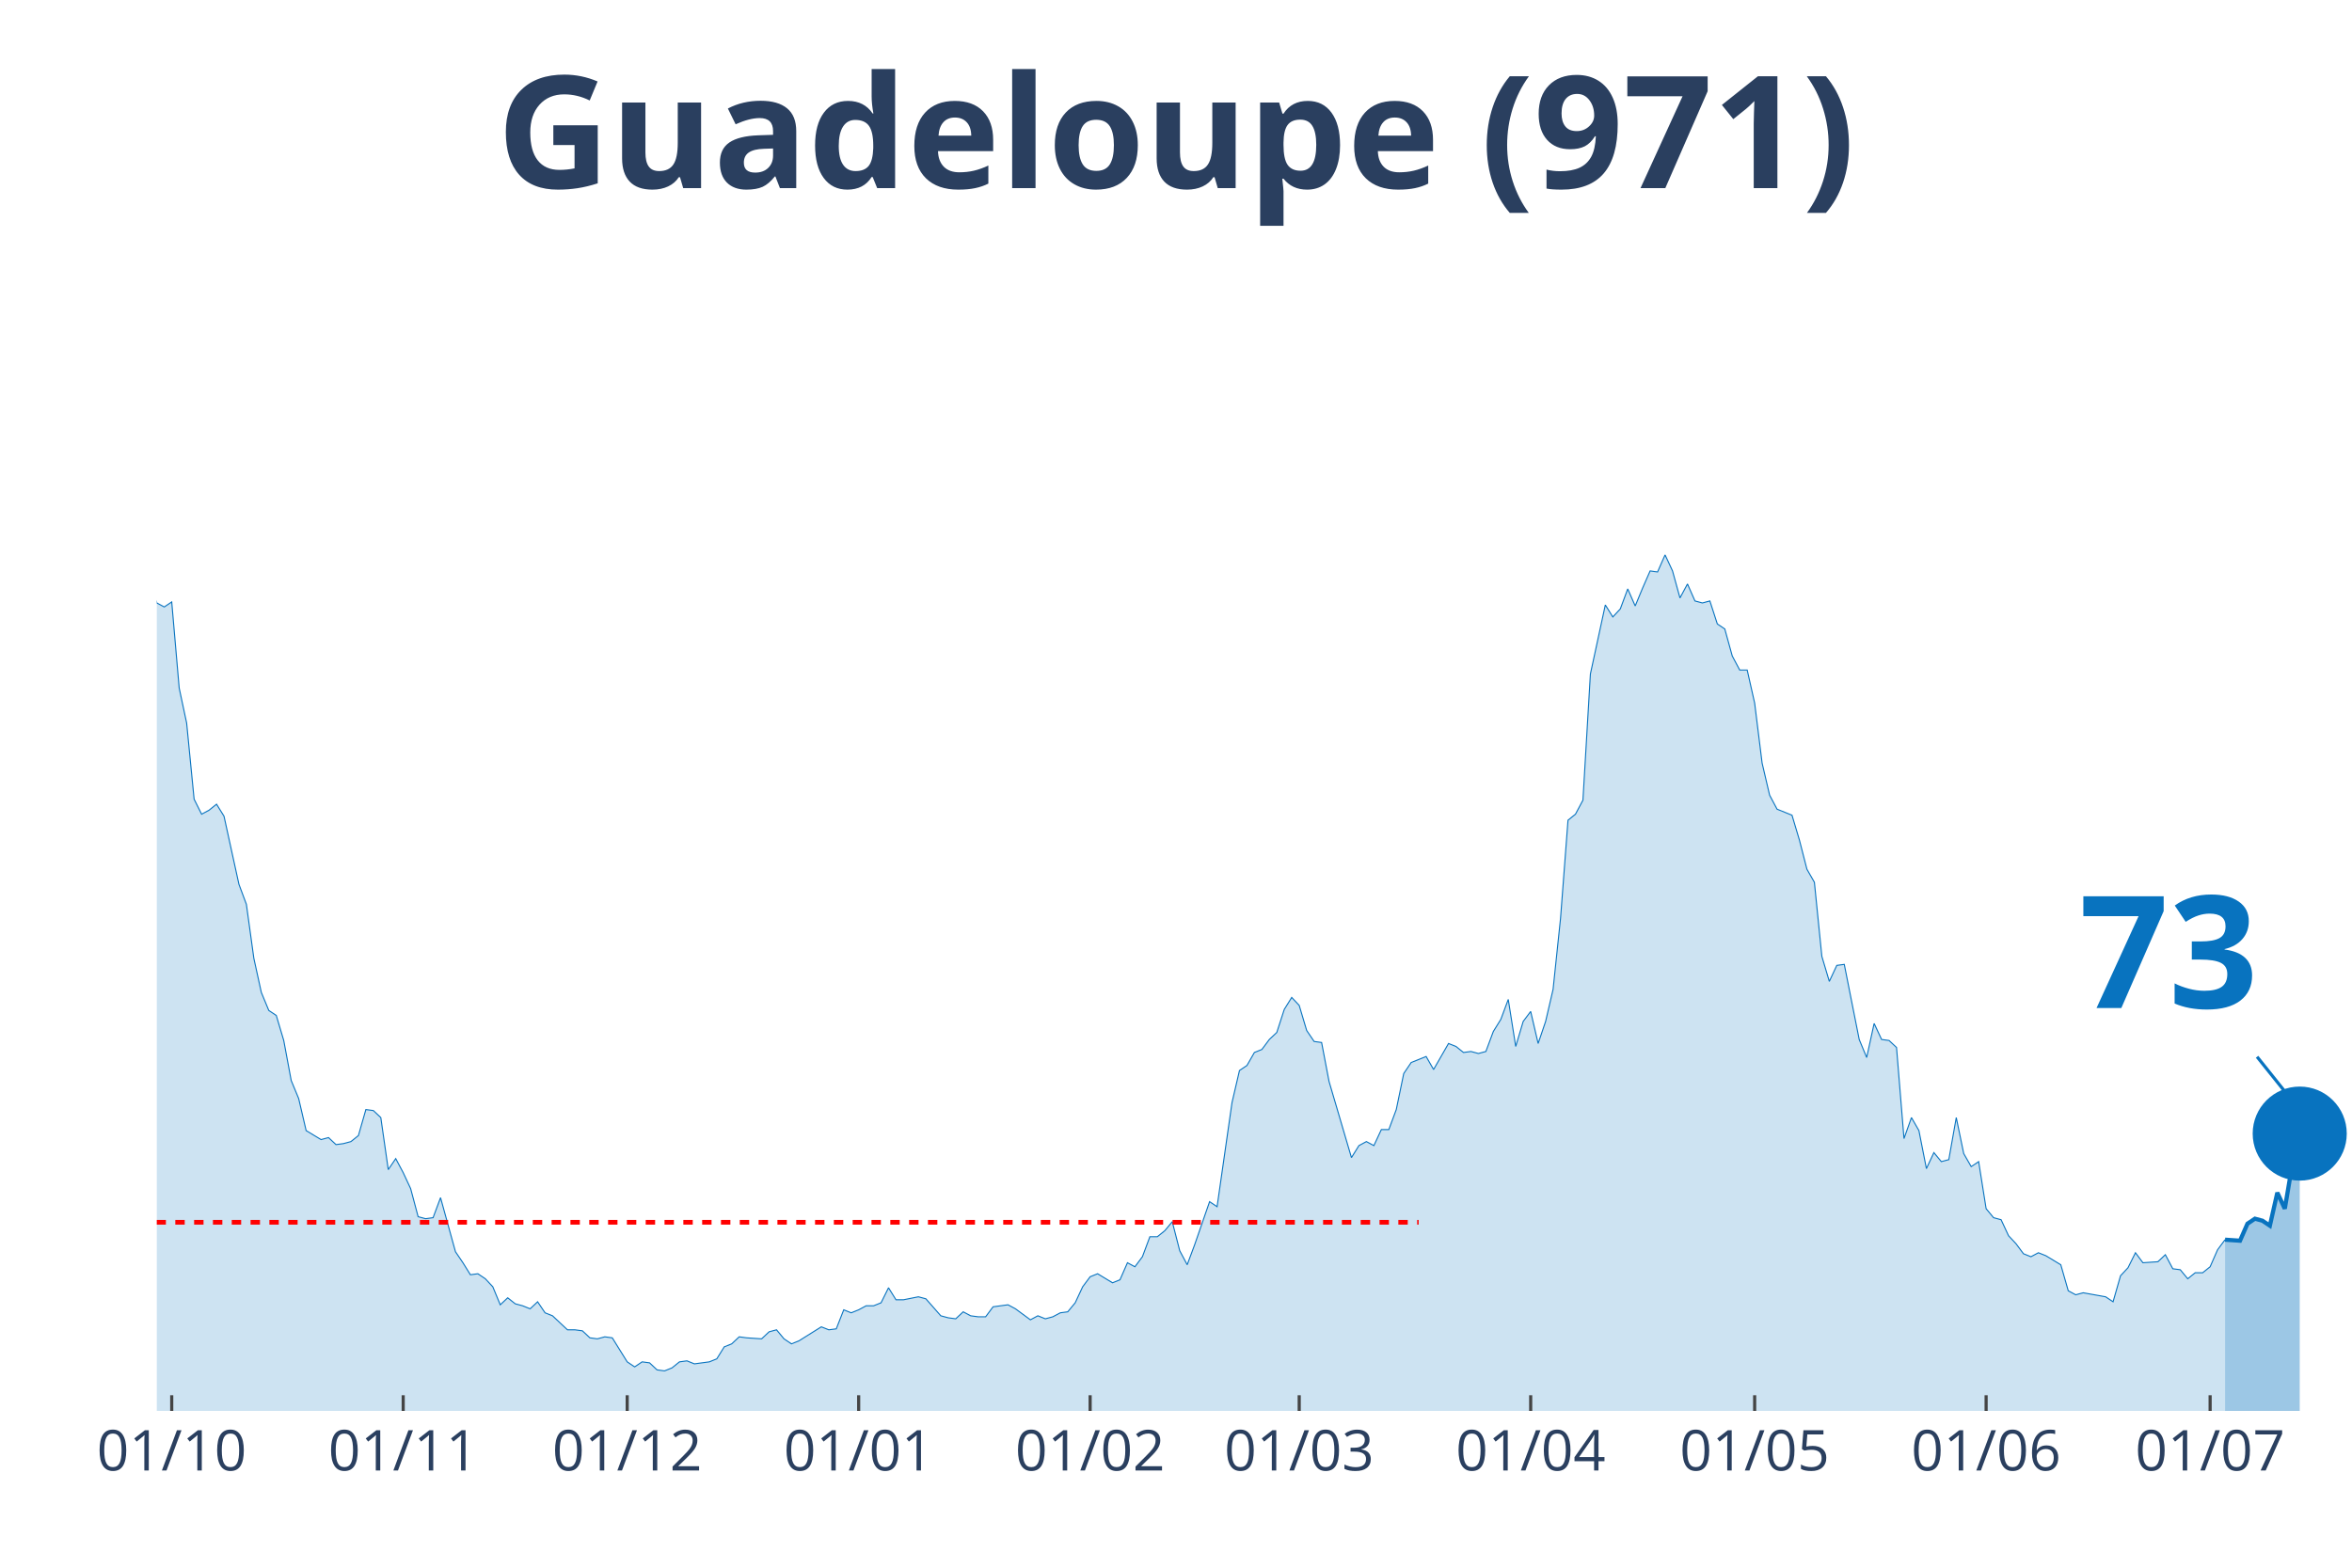
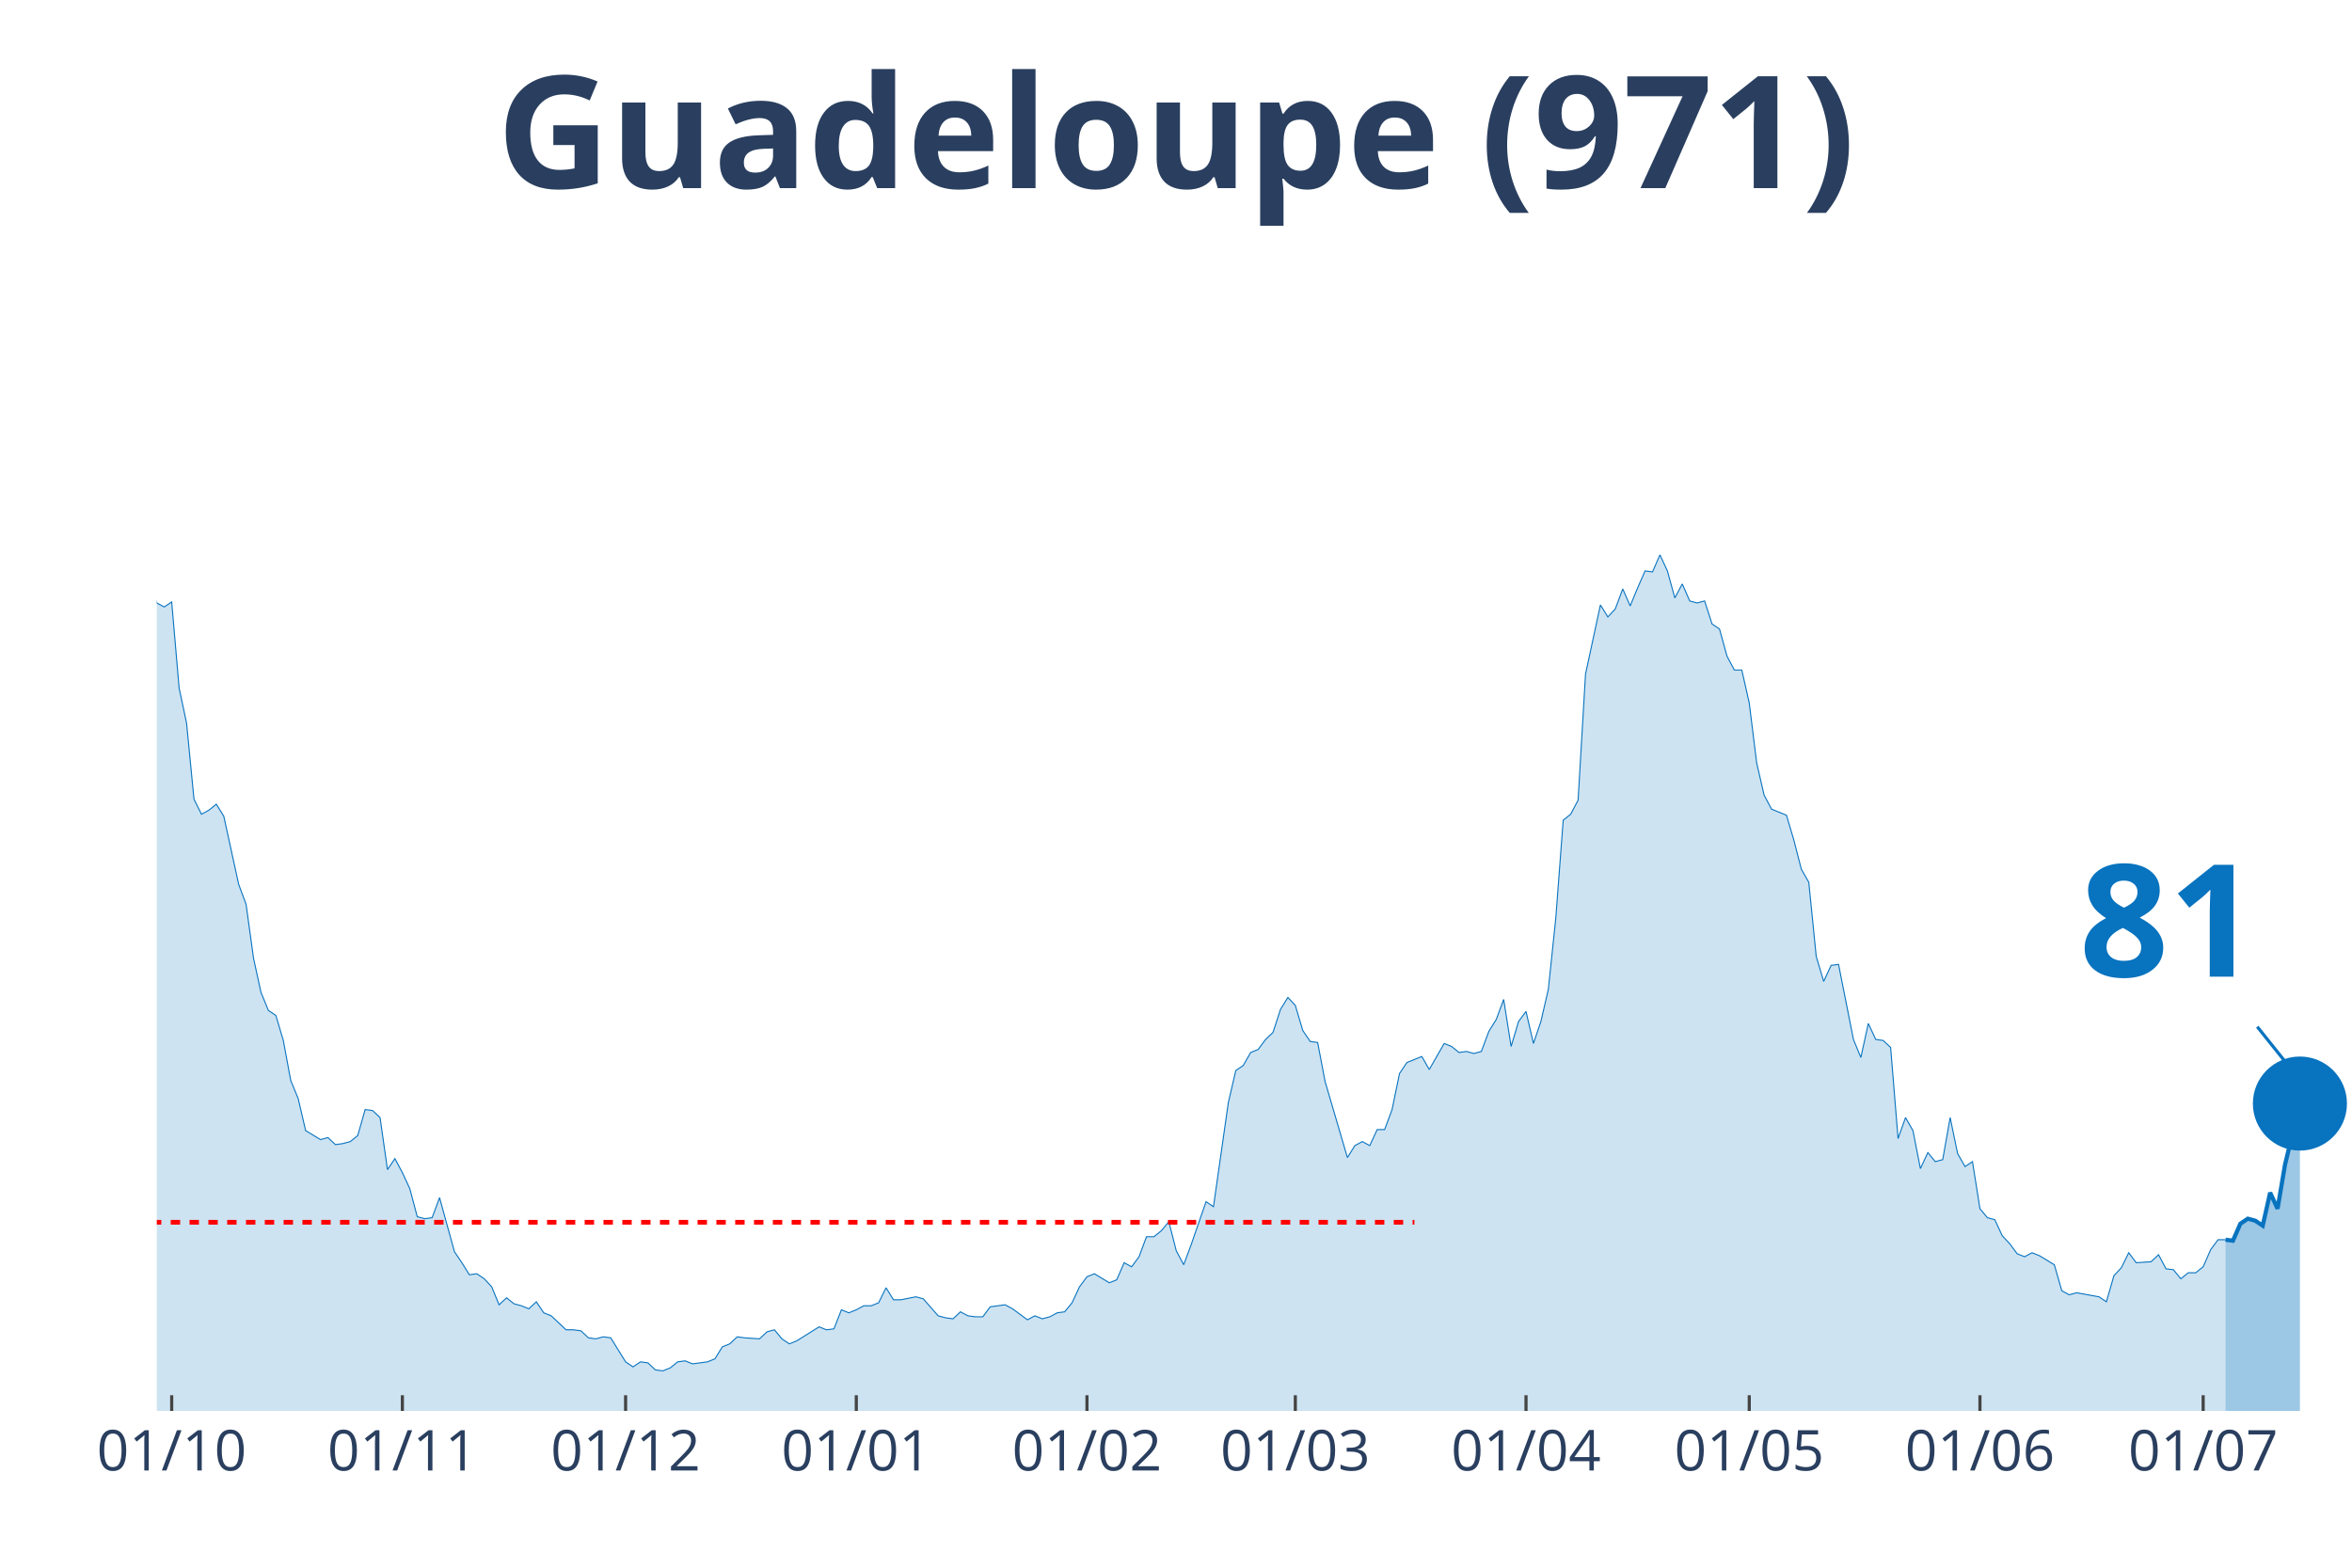
<svg xmlns="http://www.w3.org/2000/svg" class="main-svg" width="1125" height="750" style="" viewBox="0 0 750 500">
  <rect x="0" y="0" width="750" height="500" style="fill: rgb(0, 0, 0); fill-opacity: 0;" />
-   <defs id="defs-dd3e96">
+   <defs id="defs-b403e9">
    <g class="clips">
-       <clipPath id="clipdd3e96xyplot" class="plotclip">
+       <clipPath id="clipb403e9xyplot" class="plotclip">
        <rect width="700" height="380" />
      </clipPath>
-       <clipPath class="axesclip" id="clipdd3e96x">
+       <clipPath class="axesclip" id="clipb403e9x">
        <rect x="50" y="0" width="700" height="500" />
      </clipPath>
-       <clipPath class="axesclip" id="clipdd3e96y">
+       <clipPath class="axesclip" id="clipb403e9y">
        <rect x="0" y="70" width="750" height="380" />
      </clipPath>
-       <clipPath class="axesclip" id="clipdd3e96xy">
+       <clipPath class="axesclip" id="clipb403e9xy">
        <rect x="50" y="70" width="700" height="380" />
      </clipPath>
    </g>
    <g class="gradients" />
  </defs>
  <g class="bglayer">
    <rect class="bg" x="50" y="70" width="700" height="380" style="fill: rgb(0, 0, 0); fill-opacity: 0; stroke-width: 0;" />
  </g>
  <g class="layer-below">
    <g class="imagelayer" />
    <g class="shapelayer" />
  </g>
  <g class="cartesianlayer">
    <g class="subplot xy">
      <g class="layer-subplot">
        <g class="shapelayer" />
        <g class="imagelayer" />
      </g>
      <g class="gridlayer">
        <g class="x">
-           <path class="xgrid crisp" transform="translate(54.76,0)" d="M0,70v380" style="stroke: rgb(255, 255, 255); stroke-opacity: 1; stroke-width: 1px;" />
-           <path class="xgrid crisp" transform="translate(128.57,0)" d="M0,70v380" style="stroke: rgb(255, 255, 255); stroke-opacity: 1; stroke-width: 1px;" />
-           <path class="xgrid crisp" transform="translate(200,0)" d="M0,70v380" style="stroke: rgb(255, 255, 255); stroke-opacity: 1; stroke-width: 1px;" />
-           <path class="xgrid crisp" transform="translate(273.81,0)" d="M0,70v380" style="stroke: rgb(255, 255, 255); stroke-opacity: 1; stroke-width: 1px;" />
-           <path class="xgrid crisp" transform="translate(347.62,0)" d="M0,70v380" style="stroke: rgb(255, 255, 255); stroke-opacity: 1; stroke-width: 1px;" />
-           <path class="xgrid crisp" transform="translate(414.29,0)" d="M0,70v380" style="stroke: rgb(255, 255, 255); stroke-opacity: 1; stroke-width: 1px;" />
-           <path class="xgrid crisp" transform="translate(488.1,0)" d="M0,70v380" style="stroke: rgb(255, 255, 255); stroke-opacity: 1; stroke-width: 1px;" />
-           <path class="xgrid crisp" transform="translate(559.52,0)" d="M0,70v380" style="stroke: rgb(255, 255, 255); stroke-opacity: 1; stroke-width: 1px;" />
-           <path class="xgrid crisp" transform="translate(633.33,0)" d="M0,70v380" style="stroke: rgb(255, 255, 255); stroke-opacity: 1; stroke-width: 1px;" />
-           <path class="xgrid crisp" transform="translate(704.76,0)" d="M0,70v380" style="stroke: rgb(255, 255, 255); stroke-opacity: 1; stroke-width: 1px;" />
+           <path class="xgrid crisp" transform="translate(54.75,0)" d="M0,70v380" style="stroke: rgb(255, 255, 255); stroke-opacity: 1; stroke-width: 1px;" />
+           <path class="xgrid crisp" transform="translate(128.31,0)" d="M0,70v380" style="stroke: rgb(255, 255, 255); stroke-opacity: 1; stroke-width: 1px;" />
+           <path class="xgrid crisp" transform="translate(199.49,0)" d="M0,70v380" style="stroke: rgb(255, 255, 255); stroke-opacity: 1; stroke-width: 1px;" />
+           <path class="xgrid crisp" transform="translate(273.05,0)" d="M0,70v380" style="stroke: rgb(255, 255, 255); stroke-opacity: 1; stroke-width: 1px;" />
+           <path class="xgrid crisp" transform="translate(346.61,0)" d="M0,70v380" style="stroke: rgb(255, 255, 255); stroke-opacity: 1; stroke-width: 1px;" />
+           <path class="xgrid crisp" transform="translate(413.05,0)" d="M0,70v380" style="stroke: rgb(255, 255, 255); stroke-opacity: 1; stroke-width: 1px;" />
+           <path class="xgrid crisp" transform="translate(486.61,0)" d="M0,70v380" style="stroke: rgb(255, 255, 255); stroke-opacity: 1; stroke-width: 1px;" />
+           <path class="xgrid crisp" transform="translate(557.8,0)" d="M0,70v380" style="stroke: rgb(255, 255, 255); stroke-opacity: 1; stroke-width: 1px;" />
+           <path class="xgrid crisp" transform="translate(631.36,0)" d="M0,70v380" style="stroke: rgb(255, 255, 255); stroke-opacity: 1; stroke-width: 1px;" />
+           <path class="xgrid crisp" transform="translate(702.54,0)" d="M0,70v380" style="stroke: rgb(255, 255, 255); stroke-opacity: 1; stroke-width: 1px;" />
        </g>
        <g class="y" />
      </g>
      <g class="zerolinelayer" />
      <path class="xlines-below" />
      <path class="ylines-below" />
      <g class="overlines-below" />
      <g class="xaxislayer-below" />
      <g class="yaxislayer-below" />
      <g class="overaxes-below" />
-       <g class="plot" transform="translate(50, 70)" clip-path="url('#clipdd3e96xyplot')">
+       <g class="plot" transform="translate(50, 70)" clip-path="url('#clipb403e9xyplot')">
        <g class="scatterlayer mlayer">
-           <g class="trace scatter trace083851" style="stroke-miterlimit: 2;">
+           <g class="trace scatter trace92c11d" style="stroke-miterlimit: 2;">
            <g class="fills">
              <g>
-                 <path class="js-fill" d="M659.52,380L-323.81,380L-323.81,380L-295.24,379.04L-292.86,379.36L-257.14,378.08L-254.76,378.4L-230.95,378.4L-228.57,378.4L-211.9,377.76L-209.52,377.45L-195.24,377.45L-192.86,377.13L-171.43,377.45L-169.05,376.17L-161.9,375.53L-159.52,367.23L-154.76,360.52L-152.38,361.48L-147.62,361.48L-145.24,361.16L-140.48,372.34L-138.1,372.02L-133.33,365.95L-130.95,364.99L-128.57,363.71L-126.19,359.88L-116.67,325.08L-114.29,324.12L-111.9,322.84L-109.52,304.64L-102.38,273.03L-100,273.34L-97.62,274.3L-95.24,273.34L-85.71,183.93L-83.33,177.55L-78.57,171.16L-76.19,146.25L-73.81,138.59L-71.43,120.39L-69.05,115.6L-66.67,98.99L-64.29,98.35L-61.9,99.31L-59.52,108.25L-57.14,90.37L-54.76,93.88L-52.38,78.24L-50,84.94L-47.62,75.36L-45.24,71.85L-42.86,55.24L-40.48,52.37L-38.1,34.81L-33.33,15.01L-30.95,22.35L-28.57,17.88L-26.19,3.51L-23.81,0L-21.43,19.8L-19.05,31.29L-16.67,32.57L-14.29,31.61L-11.9,38L-7.14,91.33L-4.76,95.48L0,122.3L2.38,123.58L4.76,121.98L7.14,149.45L9.52,160.62L11.9,184.89L14.29,189.68L16.67,188.4L19.05,186.49L21.43,190.32L26.19,212.03L28.57,218.42L30.95,235.66L33.33,246.52L35.71,252.27L38.1,253.87L40.48,261.85L42.86,274.62L45.24,280.37L47.62,290.59L52.38,293.46L54.76,292.82L57.14,295.06L59.52,294.74L61.9,294.1L64.29,292.18L66.67,283.88L69.05,284.2L71.43,286.44L73.81,303.04L76.19,299.53L78.57,304L80.95,309.11L83.33,318.05L85.71,318.69L88.1,318.37L90.48,311.98L92.86,320.61L95.24,329.23L97.62,332.74L100,336.57L102.38,336.25L104.76,337.85L107.14,340.4L109.52,346.15L111.9,343.92L114.29,345.83L116.67,346.47L119.05,347.43L121.43,345.19L123.81,348.71L126.19,349.66L130.95,354.13L133.33,354.13L135.71,354.45L138.1,356.69L140.48,357.01L142.86,356.37L145.24,356.69L147.62,360.52L150,364.35L152.38,365.95L154.76,364.35L157.14,364.67L159.52,366.91L161.9,367.23L164.29,366.27L166.67,364.35L169.05,364.03L171.43,364.99L176.19,364.35L178.57,363.39L180.95,359.56L183.33,358.61L185.71,356.37L188.1,356.69L192.86,357.01L195.24,354.77L197.62,354.13L200,357.01L202.38,358.61L204.76,357.65L211.9,353.18L214.29,354.13L216.67,353.82L219.05,347.75L221.43,348.71L223.81,347.75L226.19,346.47L228.57,346.47L230.95,345.51L233.33,340.72L235.71,344.55L238.1,344.55L242.86,343.6L245.24,344.24L250,349.66L252.38,350.3L254.76,350.62L257.14,348.39L259.52,349.66L261.9,349.98L264.29,349.98L266.67,346.79L271.43,346.15L273.81,347.43L278.57,350.94L280.95,349.66L283.33,350.62L285.71,349.98L288.1,348.71L290.48,348.39L292.86,345.51L295.24,340.4L297.62,337.21L300,336.25L304.76,339.13L307.14,338.17L309.52,332.74L311.9,334.02L314.29,330.82L316.67,324.44L319.05,324.44L321.43,322.52L323.81,319.65L326.19,328.91L328.57,333.38L330.95,326.99L335.71,313.26L338.1,314.86L342.86,281.65L345.24,271.43L347.62,269.83L350,265.68L352.38,264.72L354.76,261.53L357.14,259.29L359.52,251.95L361.9,248.12L364.29,250.67L366.67,258.66L369.05,262.17L371.43,262.49L373.81,274.94L380.95,299.21L383.33,295.38L385.71,294.1L388.1,295.38L390.48,290.27L392.86,290.27L395.24,283.88L397.62,272.39L400,268.87L402.38,267.92L404.76,266.96L407.14,271.11L411.9,262.81L414.29,263.76L416.67,265.68L419.05,265.36L421.43,266L423.81,265.36L426.19,258.97L428.57,255.14L430.95,248.76L433.33,263.76L435.71,255.78L438.1,252.59L440.48,262.81L442.86,255.78L445.24,245.56L447.62,222.89L450,191.6L452.38,189.68L454.76,185.21L457.14,144.97L461.9,122.94L464.29,126.77L466.67,124.22L469.05,117.83L471.43,123.26L473.81,117.51L476.19,112.08L478.57,112.4L480.95,106.97L483.33,112.08L485.71,120.71L488.1,116.24L490.48,121.66L492.86,122.3L495.24,121.66L497.62,129.01L500,130.61L502.38,139.23L504.76,143.7L507.14,143.7L509.52,154.24L511.9,173.39L514.29,183.61L516.67,188.08L521.43,190L523.81,197.98L526.19,207.24L528.57,211.39L530.95,235.03L533.33,243.01L535.71,237.9L538.1,237.58L542.86,261.53L545.24,267.28L547.62,256.42L550,261.53L552.38,261.85L554.76,264.08L557.14,293.14L559.52,286.44L561.9,290.59L564.29,302.72L566.67,297.61L569.05,300.49L571.43,299.85L573.81,286.44L576.19,297.93L578.57,302.08L580.95,300.49L583.33,315.5L585.71,318.37L588.1,319.01L590.48,324.12L592.86,326.67L595.24,329.87L597.62,330.82L600,329.55L602.38,330.5L607.14,333.38L609.52,341.68L611.9,342.96L614.29,342.32L621.43,343.6L623.81,345.19L626.19,336.89L628.57,334.34L630.95,329.55L633.33,332.74L638.1,332.42L640.48,330.18L642.86,334.66L645.24,334.97L647.62,337.85L650,335.93L652.38,335.93L654.76,334.02L657.14,328.59L659.52,325.39" style="fill: rgb(8, 115, 191); fill-opacity: 0.2; stroke-width: 0;" />
+                 <path class="js-fill" d="M659.66,380L-322.71,380L-322.71,380L-294.24,379.04L-291.86,379.36L-256.27,378.08L-253.9,378.4L-230.17,378.4L-227.8,378.4L-211.19,377.76L-208.81,377.45L-194.58,377.45L-192.2,377.13L-170.85,377.45L-168.47,376.17L-161.36,375.53L-158.98,367.23L-154.24,360.52L-151.86,361.48L-147.12,361.48L-144.75,361.16L-140,372.34L-137.63,372.02L-132.88,365.95L-130.51,364.99L-128.14,363.71L-125.76,359.88L-116.27,325.08L-113.9,324.12L-111.53,322.84L-109.15,304.64L-102.03,273.03L-99.66,273.34L-97.29,274.3L-94.92,273.34L-85.42,183.93L-83.05,177.55L-78.31,171.16L-75.93,146.25L-73.56,138.59L-71.19,120.39L-68.81,115.6L-66.44,98.99L-64.07,98.35L-61.69,99.31L-59.32,108.25L-56.95,90.37L-54.58,93.88L-52.2,78.24L-49.83,84.94L-47.46,75.36L-45.08,71.85L-42.71,55.24L-40.34,52.37L-37.97,34.81L-33.22,15.01L-30.85,22.35L-28.47,17.88L-26.1,3.51L-23.73,0L-21.36,19.8L-18.98,31.29L-16.61,32.57L-14.24,31.61L-11.86,38L-7.12,91.33L-4.75,95.48L0,122.3L2.37,123.58L4.75,121.98L7.12,149.45L9.49,160.62L11.86,184.89L14.24,189.68L16.61,188.4L18.98,186.49L21.36,190.32L26.1,212.03L28.47,218.42L30.85,235.66L33.22,246.52L35.59,252.27L37.97,253.87L40.34,261.85L42.71,274.62L45.08,280.37L47.46,290.59L52.2,293.46L54.58,292.82L56.95,295.06L59.32,294.74L61.69,294.1L64.07,292.18L66.44,283.88L68.81,284.2L71.19,286.44L73.56,303.04L75.93,299.53L78.31,304L80.68,309.11L83.05,318.05L85.42,318.69L87.8,318.37L90.17,311.98L92.54,320.61L94.92,329.23L97.29,332.74L99.66,336.57L102.03,336.25L104.41,337.85L106.78,340.4L109.15,346.15L111.53,343.92L113.9,345.83L116.27,346.47L118.64,347.43L121.02,345.19L123.39,348.71L125.76,349.66L130.51,354.13L132.88,354.13L135.25,354.45L137.63,356.69L140,357.01L142.37,356.37L144.75,356.69L147.12,360.52L149.49,364.35L151.86,365.95L154.24,364.35L156.61,364.67L158.98,366.91L161.36,367.23L163.73,366.27L166.1,364.35L168.47,364.03L170.85,364.99L175.59,364.35L177.97,363.39L180.34,359.56L182.71,358.61L185.08,356.37L187.46,356.69L192.2,357.01L194.58,354.77L196.95,354.13L199.32,357.01L201.69,358.61L204.07,357.65L211.19,353.18L213.56,354.13L215.93,353.82L218.31,347.75L220.68,348.71L223.05,347.75L225.42,346.47L227.8,346.47L230.17,345.51L232.54,340.72L234.92,344.55L237.29,344.55L242.03,343.6L244.41,344.24L249.15,349.66L251.53,350.3L253.9,350.62L256.27,348.39L258.64,349.66L261.02,349.98L263.39,349.98L265.76,346.79L270.51,346.15L272.88,347.43L277.63,350.94L280,349.66L282.37,350.62L284.75,349.98L287.12,348.71L289.49,348.39L291.86,345.51L294.24,340.4L296.61,337.21L298.98,336.25L303.73,339.13L306.1,338.17L308.47,332.74L310.85,334.02L313.22,330.82L315.59,324.44L317.97,324.44L320.34,322.52L322.71,319.65L325.08,328.91L327.46,333.38L329.83,326.99L334.58,313.26L336.95,314.86L341.69,281.65L344.07,271.43L346.44,269.83L348.81,265.68L351.19,264.72L353.56,261.53L355.93,259.29L358.31,251.95L360.68,248.12L363.05,250.67L365.42,258.66L367.8,262.17L370.17,262.49L372.54,274.94L379.66,299.21L382.03,295.38L384.41,294.1L386.78,295.38L389.15,290.27L391.53,290.27L393.9,283.88L396.27,272.39L398.64,268.87L401.02,267.92L403.39,266.96L405.76,271.11L410.51,262.81L412.88,263.76L415.25,265.68L417.63,265.36L420,266L422.37,265.36L424.75,258.97L427.12,255.14L429.49,248.76L431.86,263.76L434.24,255.78L436.61,252.59L438.98,262.81L441.36,255.78L443.73,245.56L446.1,222.89L448.47,191.6L450.85,189.68L453.22,185.21L455.59,144.97L460.34,122.94L462.71,126.77L465.08,124.22L467.46,117.83L469.83,123.26L472.2,117.51L474.58,112.08L476.95,112.4L479.32,106.97L481.69,112.08L484.07,120.71L486.44,116.24L488.81,121.66L491.19,122.3L493.56,121.66L495.93,129.01L498.31,130.61L500.68,139.23L503.05,143.7L505.42,143.7L507.8,154.24L510.17,173.39L512.54,183.61L514.92,188.08L519.66,190L522.03,197.98L524.41,207.24L526.78,211.39L529.15,235.03L531.53,243.01L533.9,237.9L536.27,237.58L541.02,261.53L543.39,267.28L545.76,256.42L548.14,261.53L550.51,261.85L552.88,264.08L555.25,293.14L557.63,286.44L560,290.59L562.37,302.72L564.75,297.61L567.12,300.49L569.49,299.85L571.86,286.44L574.24,297.93L576.61,302.08L578.98,300.49L581.36,315.5L583.73,318.37L586.1,319.01L588.47,324.12L590.85,326.67L593.22,329.87L595.59,330.82L597.97,329.55L600.34,330.5L605.08,333.38L607.46,341.68L609.83,342.96L612.2,342.32L619.32,343.6L621.69,345.19L624.07,336.89L626.44,334.34L628.81,329.55L631.19,332.74L635.93,332.42L638.31,330.18L640.68,334.66L643.05,334.97L645.42,337.85L647.8,335.93L650.17,335.93L652.54,334.02L654.92,328.59L657.29,325.39L659.66,325.39" style="fill: rgb(8, 115, 191); fill-opacity: 0.2; stroke-width: 0;" />
              </g>
            </g>
            <g class="errorbars" />
            <g class="lines">
-               <path class="js-line" d="M-323.81,380L-295.24,379.04L-292.86,379.36L-257.14,378.08L-254.76,378.4L-230.95,378.4L-228.57,378.4L-211.9,377.76L-209.52,377.45L-195.24,377.45L-192.86,377.13L-171.43,377.45L-169.05,376.17L-161.9,375.53L-159.52,367.23L-154.76,360.52L-152.38,361.48L-147.62,361.48L-145.24,361.16L-140.48,372.34L-138.1,372.02L-133.33,365.95L-130.95,364.99L-128.57,363.71L-126.19,359.88L-116.67,325.08L-114.29,324.12L-111.9,322.84L-109.52,304.64L-102.38,273.03L-100,273.34L-97.62,274.3L-95.24,273.34L-85.71,183.93L-83.33,177.55L-78.57,171.16L-76.19,146.25L-73.81,138.59L-71.43,120.39L-69.05,115.6L-66.67,98.99L-64.29,98.35L-61.9,99.31L-59.52,108.25L-57.14,90.37L-54.76,93.88L-52.38,78.24L-50,84.94L-47.62,75.36L-45.24,71.85L-42.86,55.24L-40.48,52.37L-38.1,34.81L-33.33,15.01L-30.95,22.35L-28.57,17.88L-26.19,3.51L-23.81,0L-21.43,19.8L-19.05,31.29L-16.67,32.57L-14.29,31.61L-11.9,38L-7.14,91.33L-4.76,95.48L0,122.3L2.38,123.58L4.76,121.98L7.14,149.45L9.52,160.62L11.9,184.89L14.29,189.68L16.67,188.4L19.05,186.49L21.43,190.32L26.19,212.03L28.57,218.42L30.95,235.66L33.33,246.52L35.71,252.27L38.1,253.87L40.48,261.85L42.86,274.62L45.24,280.37L47.62,290.59L52.38,293.46L54.76,292.82L57.14,295.06L59.52,294.74L61.9,294.1L64.29,292.18L66.67,283.88L69.05,284.2L71.43,286.44L73.81,303.04L76.19,299.53L78.57,304L80.95,309.11L83.33,318.05L85.71,318.69L88.1,318.37L90.48,311.98L92.86,320.61L95.24,329.23L97.62,332.74L100,336.57L102.38,336.25L104.76,337.85L107.14,340.4L109.52,346.15L111.9,343.92L114.29,345.83L116.67,346.47L119.05,347.43L121.43,345.19L123.81,348.71L126.19,349.66L130.95,354.13L133.33,354.13L135.71,354.45L138.1,356.69L140.48,357.01L142.86,356.37L145.24,356.69L147.62,360.52L150,364.35L152.38,365.95L154.76,364.35L157.14,364.67L159.52,366.91L161.9,367.23L164.29,366.27L166.67,364.35L169.05,364.03L171.43,364.99L176.19,364.35L178.57,363.39L180.95,359.56L183.33,358.61L185.71,356.37L188.1,356.69L192.86,357.01L195.24,354.77L197.62,354.13L200,357.01L202.38,358.61L204.76,357.65L211.9,353.18L214.29,354.13L216.67,353.82L219.05,347.75L221.43,348.71L223.81,347.75L226.19,346.47L228.57,346.47L230.95,345.51L233.33,340.72L235.71,344.55L238.1,344.55L242.86,343.6L245.24,344.24L250,349.66L252.38,350.3L254.76,350.62L257.14,348.39L259.52,349.66L261.9,349.98L264.29,349.98L266.67,346.79L271.43,346.15L273.81,347.43L278.57,350.94L280.95,349.66L283.33,350.62L285.71,349.98L288.1,348.71L290.48,348.39L292.86,345.51L295.24,340.4L297.62,337.21L300,336.25L304.76,339.13L307.14,338.17L309.52,332.74L311.9,334.02L314.29,330.82L316.67,324.44L319.05,324.44L321.43,322.52L323.81,319.65L326.19,328.91L328.57,333.38L330.95,326.99L335.71,313.26L338.1,314.86L342.86,281.65L345.24,271.43L347.62,269.83L350,265.68L352.38,264.72L354.76,261.53L357.14,259.29L359.52,251.95L361.9,248.12L364.29,250.67L366.67,258.66L369.05,262.17L371.43,262.49L373.81,274.94L380.95,299.21L383.33,295.38L385.71,294.1L388.1,295.38L390.48,290.27L392.86,290.27L395.24,283.88L397.62,272.39L400,268.87L402.38,267.92L404.76,266.96L407.14,271.11L411.9,262.81L414.29,263.76L416.67,265.68L419.05,265.36L421.43,266L423.81,265.36L426.19,258.97L428.57,255.14L430.95,248.76L433.33,263.76L435.71,255.78L438.1,252.59L440.48,262.81L442.86,255.78L445.24,245.56L447.62,222.89L450,191.6L452.38,189.68L454.76,185.21L457.14,144.97L461.9,122.94L464.29,126.77L466.67,124.22L469.05,117.83L471.43,123.26L473.81,117.51L476.19,112.08L478.57,112.4L480.95,106.97L483.33,112.08L485.71,120.71L488.1,116.24L490.48,121.66L492.86,122.3L495.24,121.66L497.62,129.01L500,130.61L502.38,139.23L504.76,143.7L507.14,143.7L509.52,154.24L511.9,173.39L514.29,183.61L516.67,188.08L521.43,190L523.81,197.98L526.19,207.24L528.57,211.39L530.95,235.03L533.33,243.01L535.71,237.9L538.1,237.58L542.86,261.53L545.24,267.28L547.62,256.42L550,261.53L552.38,261.85L554.76,264.08L557.14,293.14L559.52,286.44L561.9,290.59L564.29,302.72L566.67,297.61L569.05,300.49L571.43,299.85L573.81,286.44L576.19,297.93L578.57,302.08L580.95,300.49L583.33,315.5L585.71,318.37L588.1,319.01L590.48,324.12L592.86,326.67L595.24,329.87L597.62,330.82L600,329.55L602.38,330.5L607.14,333.38L609.52,341.68L611.9,342.96L614.29,342.32L621.43,343.6L623.81,345.19L626.19,336.89L628.57,334.34L630.95,329.55L633.33,332.74L638.1,332.42L640.48,330.18L642.86,334.66L645.24,334.97L647.62,337.85L650,335.93L652.38,335.93L654.76,334.02L657.14,328.59L659.52,325.39" style="vector-effect: non-scaling-stroke; fill: none; stroke: rgb(8, 115, 191); stroke-opacity: 1; stroke-width: 0.5px; opacity: 1;" />
+               <path class="js-line" d="M-322.71,380L-294.24,379.04L-291.86,379.36L-256.27,378.08L-253.9,378.4L-230.17,378.4L-227.8,378.4L-211.19,377.76L-208.81,377.45L-194.58,377.45L-192.2,377.13L-170.85,377.45L-168.47,376.17L-161.36,375.53L-158.98,367.23L-154.24,360.52L-151.86,361.48L-147.12,361.48L-144.75,361.16L-140,372.34L-137.63,372.02L-132.88,365.95L-130.51,364.99L-128.14,363.71L-125.76,359.88L-116.27,325.08L-113.9,324.12L-111.53,322.84L-109.15,304.64L-102.03,273.03L-99.66,273.34L-97.29,274.3L-94.92,273.34L-85.42,183.93L-83.05,177.55L-78.31,171.16L-75.93,146.25L-73.56,138.59L-71.19,120.39L-68.81,115.6L-66.44,98.99L-64.07,98.35L-61.69,99.31L-59.32,108.25L-56.95,90.37L-54.58,93.88L-52.2,78.24L-49.83,84.94L-47.46,75.36L-45.08,71.85L-42.71,55.24L-40.34,52.37L-37.97,34.81L-33.22,15.01L-30.85,22.35L-28.47,17.88L-26.1,3.51L-23.73,0L-21.36,19.8L-18.98,31.29L-16.61,32.57L-14.24,31.61L-11.86,38L-7.12,91.33L-4.75,95.48L0,122.3L2.37,123.58L4.75,121.98L7.12,149.45L9.49,160.62L11.86,184.89L14.24,189.68L16.61,188.4L18.98,186.49L21.36,190.32L26.1,212.03L28.47,218.42L30.85,235.66L33.22,246.52L35.59,252.27L37.97,253.87L40.34,261.85L42.71,274.62L45.08,280.37L47.46,290.59L52.2,293.46L54.58,292.82L56.95,295.06L59.32,294.74L61.69,294.1L64.07,292.18L66.44,283.88L68.81,284.2L71.19,286.44L73.56,303.04L75.93,299.53L78.31,304L80.68,309.11L83.05,318.05L85.42,318.69L87.8,318.37L90.17,311.98L92.54,320.61L94.92,329.23L97.29,332.74L99.66,336.57L102.03,336.25L104.41,337.85L106.78,340.4L109.15,346.15L111.53,343.92L113.9,345.83L116.27,346.47L118.64,347.43L121.02,345.19L123.39,348.71L125.76,349.66L130.51,354.13L132.88,354.13L135.25,354.45L137.63,356.69L140,357.01L142.37,356.37L144.75,356.69L147.12,360.52L149.49,364.35L151.86,365.95L154.24,364.35L156.61,364.67L158.98,366.91L161.36,367.23L163.73,366.27L166.1,364.35L168.47,364.03L170.85,364.99L175.59,364.35L177.97,363.39L180.34,359.56L182.71,358.61L185.08,356.37L187.46,356.69L192.2,357.01L194.58,354.77L196.95,354.13L199.32,357.01L201.69,358.61L204.07,357.65L211.19,353.18L213.56,354.13L215.93,353.82L218.31,347.75L220.68,348.71L223.05,347.75L225.42,346.47L227.8,346.47L230.17,345.51L232.54,340.72L234.92,344.55L237.29,344.55L242.03,343.6L244.41,344.24L249.15,349.66L251.53,350.3L253.9,350.62L256.27,348.39L258.64,349.66L261.02,349.98L263.39,349.98L265.76,346.79L270.51,346.15L272.88,347.43L277.63,350.94L280,349.66L282.37,350.62L284.75,349.98L287.12,348.71L289.49,348.39L291.86,345.51L294.24,340.4L296.61,337.21L298.98,336.25L303.73,339.13L306.1,338.17L308.47,332.74L310.85,334.02L313.22,330.82L315.59,324.44L317.97,324.44L320.34,322.52L322.71,319.65L325.08,328.91L327.46,333.38L329.83,326.99L334.58,313.26L336.95,314.86L341.69,281.65L344.07,271.43L346.44,269.83L348.81,265.68L351.19,264.72L353.56,261.53L355.93,259.29L358.31,251.95L360.68,248.12L363.05,250.67L365.42,258.66L367.8,262.17L370.17,262.49L372.54,274.94L379.66,299.21L382.03,295.38L384.41,294.1L386.78,295.38L389.15,290.27L391.53,290.27L393.9,283.88L396.27,272.39L398.64,268.87L401.02,267.92L403.39,266.96L405.76,271.11L410.51,262.81L412.88,263.76L415.25,265.68L417.63,265.36L420,266L422.37,265.36L424.75,258.97L427.12,255.14L429.49,248.76L431.86,263.76L434.24,255.78L436.61,252.59L438.98,262.81L441.36,255.78L443.73,245.56L446.1,222.89L448.47,191.6L450.85,189.68L453.22,185.21L455.59,144.97L460.34,122.94L462.71,126.77L465.08,124.22L467.46,117.83L469.83,123.26L472.2,117.51L474.58,112.08L476.95,112.4L479.32,106.97L481.69,112.08L484.07,120.71L486.44,116.24L488.81,121.66L491.19,122.3L493.56,121.66L495.93,129.01L498.31,130.61L500.68,139.23L503.05,143.7L505.42,143.7L507.8,154.24L510.17,173.39L512.54,183.61L514.92,188.08L519.66,190L522.03,197.98L524.41,207.24L526.78,211.39L529.15,235.03L531.53,243.01L533.9,237.9L536.27,237.58L541.02,261.53L543.39,267.28L545.76,256.42L548.14,261.53L550.51,261.85L552.88,264.08L555.25,293.14L557.63,286.44L560,290.59L562.37,302.72L564.75,297.61L567.12,300.49L569.49,299.85L571.86,286.44L574.24,297.93L576.61,302.08L578.98,300.49L581.36,315.5L583.73,318.37L586.1,319.01L588.47,324.12L590.85,326.67L593.22,329.87L595.59,330.82L597.97,329.55L600.34,330.5L605.08,333.38L607.46,341.68L609.83,342.96L612.2,342.32L619.32,343.6L621.69,345.19L624.07,336.89L626.44,334.34L628.81,329.55L631.19,332.74L635.93,332.42L638.31,330.18L640.68,334.66L643.05,334.97L645.42,337.85L647.8,335.93L650.17,335.93L652.54,334.02L654.92,328.59L657.29,325.39L659.66,325.39" style="vector-effect: non-scaling-stroke; fill: none; stroke: rgb(8, 115, 191); stroke-opacity: 1; stroke-width: 0.5px; opacity: 1;" />
            </g>
            <g class="points" />
            <g class="text" />
          </g>
-           <g class="trace scatter trace4d16e0" style="stroke-miterlimit: 2;">
+           <g class="trace scatter trace20a788" style="stroke-miterlimit: 2;">
            <g class="fills">
              <g>
-                 <path class="js-fill" d="M683.33,380L659.52,380L659.52,325.39L664.29,325.71L666.67,320.29L669.05,318.69L671.43,319.33L673.81,320.92L676.19,310.39L678.57,315.5L680.95,301.45L683.33,291.55" style="fill: rgb(8, 115, 191); fill-opacity: 0.4; stroke-width: 0;" />
+                 <path class="js-fill" d="M683.39,380L659.66,380L659.66,325.39L662.03,325.71L664.41,320.29L666.78,318.69L669.15,319.33L671.53,320.92L673.9,310.39L676.27,315.5L678.64,301.45L683.39,281.97" style="fill: rgb(8, 115, 191); fill-opacity: 0.4; stroke-width: 0;" />
              </g>
            </g>
            <g class="errorbars" />
            <g class="lines">
-               <path class="js-line" d="M659.52,325.39L664.29,325.71L666.67,320.29L669.05,318.69L671.43,319.33L673.81,320.92L676.19,310.39L678.57,315.5L680.95,301.45L683.33,291.55" style="vector-effect: non-scaling-stroke; fill: none; stroke: rgb(8, 115, 191); stroke-opacity: 1; stroke-width: 2px; opacity: 1;" />
+               <path class="js-line" d="M659.66,325.39L662.03,325.71L664.41,320.29L666.78,318.69L669.15,319.33L671.53,320.92L673.9,310.39L676.27,315.5L678.64,301.45L683.39,281.97" style="vector-effect: non-scaling-stroke; fill: none; stroke: rgb(8, 115, 191); stroke-opacity: 1; stroke-width: 2px; opacity: 1;" />
            </g>
            <g class="points" />
            <g class="text" />
          </g>
-           <g class="trace scatter trace91adf8" style="stroke-miterlimit: 2; opacity: 1;">
+           <g class="trace scatter tracebaad48" style="stroke-miterlimit: 2; opacity: 1;">
            <g class="fills" />
            <g class="errorbars" />
            <g class="lines" />
            <g class="points">
-               <path class="point" transform="translate(683.33,291.55)" d="M15,0A15,15 0 1,1 0,-15A15,15 0 0,1 15,0Z" style="opacity: 1; stroke-width: 0px; fill: rgb(8, 115, 191); fill-opacity: 1;" />
+               <path class="point" transform="translate(683.39,281.97)" d="M15,0A15,15 0 1,1 0,-15A15,15 0 0,1 15,0Z" style="opacity: 1; stroke-width: 0px; fill: rgb(8, 115, 191); fill-opacity: 1;" />
            </g>
            <g class="text" />
          </g>
        </g>
      </g>
      <g class="overplot" />
      <path class="xlines-above crisp" style="fill: none; stroke-width: 1px; stroke: rgb(0, 0, 0); stroke-opacity: 0;" d="" />
      <path class="ylines-above crisp" style="fill: none;" d="M0,0" />
      <g class="overlines-above" />
      <g class="xaxislayer-above">
-         <path class="xtick ticks crisp" d="M0,450v-5" transform="translate(54.76,0)" style="stroke: rgb(68, 68, 68); stroke-opacity: 1; stroke-width: 1px;" />
-         <path class="xtick ticks crisp" d="M0,450v-5" transform="translate(128.57,0)" style="stroke: rgb(68, 68, 68); stroke-opacity: 1; stroke-width: 1px;" />
-         <path class="xtick ticks crisp" d="M0,450v-5" transform="translate(200,0)" style="stroke: rgb(68, 68, 68); stroke-opacity: 1; stroke-width: 1px;" />
-         <path class="xtick ticks crisp" d="M0,450v-5" transform="translate(273.81,0)" style="stroke: rgb(68, 68, 68); stroke-opacity: 1; stroke-width: 1px;" />
-         <path class="xtick ticks crisp" d="M0,450v-5" transform="translate(347.62,0)" style="stroke: rgb(68, 68, 68); stroke-opacity: 1; stroke-width: 1px;" />
-         <path class="xtick ticks crisp" d="M0,450v-5" transform="translate(414.29,0)" style="stroke: rgb(68, 68, 68); stroke-opacity: 1; stroke-width: 1px;" />
-         <path class="xtick ticks crisp" d="M0,450v-5" transform="translate(488.1,0)" style="stroke: rgb(68, 68, 68); stroke-opacity: 1; stroke-width: 1px;" />
-         <path class="xtick ticks crisp" d="M0,450v-5" transform="translate(559.52,0)" style="stroke: rgb(68, 68, 68); stroke-opacity: 1; stroke-width: 1px;" />
-         <path class="xtick ticks crisp" d="M0,450v-5" transform="translate(633.33,0)" style="stroke: rgb(68, 68, 68); stroke-opacity: 1; stroke-width: 1px;" />
-         <path class="xtick ticks crisp" d="M0,450v-5" transform="translate(704.76,0)" style="stroke: rgb(68, 68, 68); stroke-opacity: 1; stroke-width: 1px;" />
+         <path class="xtick ticks crisp" d="M0,450v-5" transform="translate(54.75,0)" style="stroke: rgb(68, 68, 68); stroke-opacity: 1; stroke-width: 1px;" />
+         <path class="xtick ticks crisp" d="M0,450v-5" transform="translate(128.31,0)" style="stroke: rgb(68, 68, 68); stroke-opacity: 1; stroke-width: 1px;" />
+         <path class="xtick ticks crisp" d="M0,450v-5" transform="translate(199.49,0)" style="stroke: rgb(68, 68, 68); stroke-opacity: 1; stroke-width: 1px;" />
+         <path class="xtick ticks crisp" d="M0,450v-5" transform="translate(273.05,0)" style="stroke: rgb(68, 68, 68); stroke-opacity: 1; stroke-width: 1px;" />
+         <path class="xtick ticks crisp" d="M0,450v-5" transform="translate(346.61,0)" style="stroke: rgb(68, 68, 68); stroke-opacity: 1; stroke-width: 1px;" />
+         <path class="xtick ticks crisp" d="M0,450v-5" transform="translate(413.05,0)" style="stroke: rgb(68, 68, 68); stroke-opacity: 1; stroke-width: 1px;" />
+         <path class="xtick ticks crisp" d="M0,450v-5" transform="translate(486.61,0)" style="stroke: rgb(68, 68, 68); stroke-opacity: 1; stroke-width: 1px;" />
+         <path class="xtick ticks crisp" d="M0,450v-5" transform="translate(557.8,0)" style="stroke: rgb(68, 68, 68); stroke-opacity: 1; stroke-width: 1px;" />
+         <path class="xtick ticks crisp" d="M0,450v-5" transform="translate(631.36,0)" style="stroke: rgb(68, 68, 68); stroke-opacity: 1; stroke-width: 1px;" />
+         <path class="xtick ticks crisp" d="M0,450v-5" transform="translate(702.54,0)" style="stroke: rgb(68, 68, 68); stroke-opacity: 1; stroke-width: 1px;" />
        <g class="xtick">
-           <text text-anchor="middle" x="0" y="469" transform="translate(54.76,0)" style="font-family: 'Open Sans', verdana, arial, sans-serif; font-size: 18px; fill: rgb(42, 63, 95); fill-opacity: 1; white-space: pre;">01/10</text>
+           <text text-anchor="middle" x="0" y="469" transform="translate(54.75,0)" style="font-family: 'Open Sans', verdana, arial, sans-serif; font-size: 18px; fill: rgb(42, 63, 95); fill-opacity: 1; white-space: pre;">01/10</text>
        </g>
        <g class="xtick">
-           <text text-anchor="middle" x="0" y="469" transform="translate(128.57,0)" style="font-family: 'Open Sans', verdana, arial, sans-serif; font-size: 18px; fill: rgb(42, 63, 95); fill-opacity: 1; white-space: pre;">01/11</text>
+           <text text-anchor="middle" x="0" y="469" transform="translate(128.31,0)" style="font-family: 'Open Sans', verdana, arial, sans-serif; font-size: 18px; fill: rgb(42, 63, 95); fill-opacity: 1; white-space: pre;">01/11</text>
        </g>
        <g class="xtick">
-           <text text-anchor="middle" x="0" y="469" transform="translate(200,0)" style="font-family: 'Open Sans', verdana, arial, sans-serif; font-size: 18px; fill: rgb(42, 63, 95); fill-opacity: 1; white-space: pre;">01/12</text>
+           <text text-anchor="middle" x="0" y="469" transform="translate(199.49,0)" style="font-family: 'Open Sans', verdana, arial, sans-serif; font-size: 18px; fill: rgb(42, 63, 95); fill-opacity: 1; white-space: pre;">01/12</text>
        </g>
        <g class="xtick">
-           <text text-anchor="middle" x="0" y="469" transform="translate(273.81,0)" style="font-family: 'Open Sans', verdana, arial, sans-serif; font-size: 18px; fill: rgb(42, 63, 95); fill-opacity: 1; white-space: pre;">01/01</text>
+           <text text-anchor="middle" x="0" y="469" transform="translate(273.05,0)" style="font-family: 'Open Sans', verdana, arial, sans-serif; font-size: 18px; fill: rgb(42, 63, 95); fill-opacity: 1; white-space: pre;">01/01</text>
        </g>
        <g class="xtick">
-           <text text-anchor="middle" x="0" y="469" transform="translate(347.62,0)" style="font-family: 'Open Sans', verdana, arial, sans-serif; font-size: 18px; fill: rgb(42, 63, 95); fill-opacity: 1; white-space: pre;">01/02</text>
+           <text text-anchor="middle" x="0" y="469" transform="translate(346.61,0)" style="font-family: 'Open Sans', verdana, arial, sans-serif; font-size: 18px; fill: rgb(42, 63, 95); fill-opacity: 1; white-space: pre;">01/02</text>
        </g>
        <g class="xtick">
-           <text text-anchor="middle" x="0" y="469" transform="translate(414.29,0)" style="font-family: 'Open Sans', verdana, arial, sans-serif; font-size: 18px; fill: rgb(42, 63, 95); fill-opacity: 1; white-space: pre;">01/03</text>
+           <text text-anchor="middle" x="0" y="469" transform="translate(413.05,0)" style="font-family: 'Open Sans', verdana, arial, sans-serif; font-size: 18px; fill: rgb(42, 63, 95); fill-opacity: 1; white-space: pre;">01/03</text>
        </g>
        <g class="xtick">
-           <text text-anchor="middle" x="0" y="469" transform="translate(488.1,0)" style="font-family: 'Open Sans', verdana, arial, sans-serif; font-size: 18px; fill: rgb(42, 63, 95); fill-opacity: 1; white-space: pre;">01/04</text>
+           <text text-anchor="middle" x="0" y="469" transform="translate(486.61,0)" style="font-family: 'Open Sans', verdana, arial, sans-serif; font-size: 18px; fill: rgb(42, 63, 95); fill-opacity: 1; white-space: pre;">01/04</text>
        </g>
        <g class="xtick">
-           <text text-anchor="middle" x="0" y="469" transform="translate(559.52,0)" style="font-family: 'Open Sans', verdana, arial, sans-serif; font-size: 18px; fill: rgb(42, 63, 95); fill-opacity: 1; white-space: pre;">01/05</text>
+           <text text-anchor="middle" x="0" y="469" transform="translate(557.8,0)" style="font-family: 'Open Sans', verdana, arial, sans-serif; font-size: 18px; fill: rgb(42, 63, 95); fill-opacity: 1; white-space: pre;">01/05</text>
        </g>
        <g class="xtick">
-           <text text-anchor="middle" x="0" y="469" transform="translate(633.33,0)" style="font-family: 'Open Sans', verdana, arial, sans-serif; font-size: 18px; fill: rgb(42, 63, 95); fill-opacity: 1; white-space: pre;">01/06</text>
+           <text text-anchor="middle" x="0" y="469" transform="translate(631.36,0)" style="font-family: 'Open Sans', verdana, arial, sans-serif; font-size: 18px; fill: rgb(42, 63, 95); fill-opacity: 1; white-space: pre;">01/06</text>
        </g>
        <g class="xtick">
-           <text text-anchor="middle" x="0" y="469" transform="translate(704.76,0)" style="font-family: 'Open Sans', verdana, arial, sans-serif; font-size: 18px; fill: rgb(42, 63, 95); fill-opacity: 1; white-space: pre;">01/07</text>
+           <text text-anchor="middle" x="0" y="469" transform="translate(702.54,0)" style="font-family: 'Open Sans', verdana, arial, sans-serif; font-size: 18px; fill: rgb(42, 63, 95); fill-opacity: 1; white-space: pre;">01/07</text>
        </g>
      </g>
      <g class="yaxislayer-above" />
      <g class="overaxes-above" />
    </g>
  </g>
  <g class="polarlayer" />
  <g class="ternarylayer" />
  <g class="geolayer" />
  <g class="funnelarealayer" />
  <g class="pielayer" />
  <g class="treemaplayer" />
  <g class="sunburstlayer" />
  <g class="glimages" />
-   <defs id="topdefs-dd3e96">
+   <defs id="topdefs-b403e9">
    <g class="clips" />
  </defs>
  <g class="layer-above">
    <g class="imagelayer" />
    <g class="shapelayer">
-       <path data-index="0" fill-rule="evenodd" d="M-1288.1,389.83L452.38,389.83" clip-path="url('#clipdd3e96xy')" style="opacity: 1; stroke: rgb(255, 0, 0); stroke-opacity: 1; fill: rgb(0, 0, 0); fill-opacity: 0; stroke-dasharray: 3px, 3px; stroke-width: 1.5px;" />
+       <path data-index="0" fill-rule="evenodd" d="M-1283.56,389.83L451.02,389.83" clip-path="url('#clipb403e9xy')" style="opacity: 1; stroke: rgb(255, 0, 0); stroke-opacity: 1; fill: rgb(0, 0, 0); fill-opacity: 0; stroke-dasharray: 3px, 3px; stroke-width: 1.5px;" />
    </g>
  </g>
  <g class="infolayer">
    <g class="g-gtitle">
      <text class="gtitle" x="375" y="25" text-anchor="middle" dy="0.7em" style="font-family: 'Open Sans', verdana, arial, sans-serif; font-size: 50px; fill: rgb(42, 63, 95); opacity: 1; font-weight: normal; white-space: pre;">
        <tspan style="font-weight:bold">Guadeloupe (971)</tspan>
      </text>
    </g>
    <g class="g-xtitle" />
    <g class="annotation" data-index="0" style="opacity: 1;">
-       <g class="annotation-text-g" transform="rotate(0,691.33,301.55)">
-         <g class="cursor-pointer" transform="translate(648, 266)">
+       <g class="annotation-text-g" transform="rotate(0,691.39,291.97)">
+         <g class="cursor-pointer" transform="translate(648, 256)">
          <rect class="bg" x="0.5" y="0.5" width="86" height="71" style="stroke-width: 1px; stroke: rgb(0, 0, 0); stroke-opacity: 0; fill: rgb(255, 255, 255); fill-opacity: 0.6;" />
          <text class="annotation-text" text-anchor="middle" x="43.531" y="55.5" style="font-family: 'Open Sans', verdana, arial, sans-serif; font-size: 50px; fill: rgb(8, 115, 191); fill-opacity: 1; white-space: pre;">
-             <tspan style="font-weight:bold">73 </tspan>
+             <tspan style="font-weight:bold">81 </tspan>
          </text>
        </g>
      </g>
      <g class="annotation-arrow-g" style="opacity: 1;">
-         <path d="M719.73,337.05L731.33,351.55" style="stroke-width: 1px; stroke: rgb(8, 115, 191); stroke-opacity: 1; stroke-dasharray: 0px, 0px, 18.569px, 18.569px;" />
+         <path d="M719.79,327.47L731.39,341.97" style="stroke-width: 1px; stroke: rgb(8, 115, 191); stroke-opacity: 1; stroke-dasharray: 0px, 0px, 18.569px, 18.569px;" />
      </g>
    </g>
  </g>
</svg>
